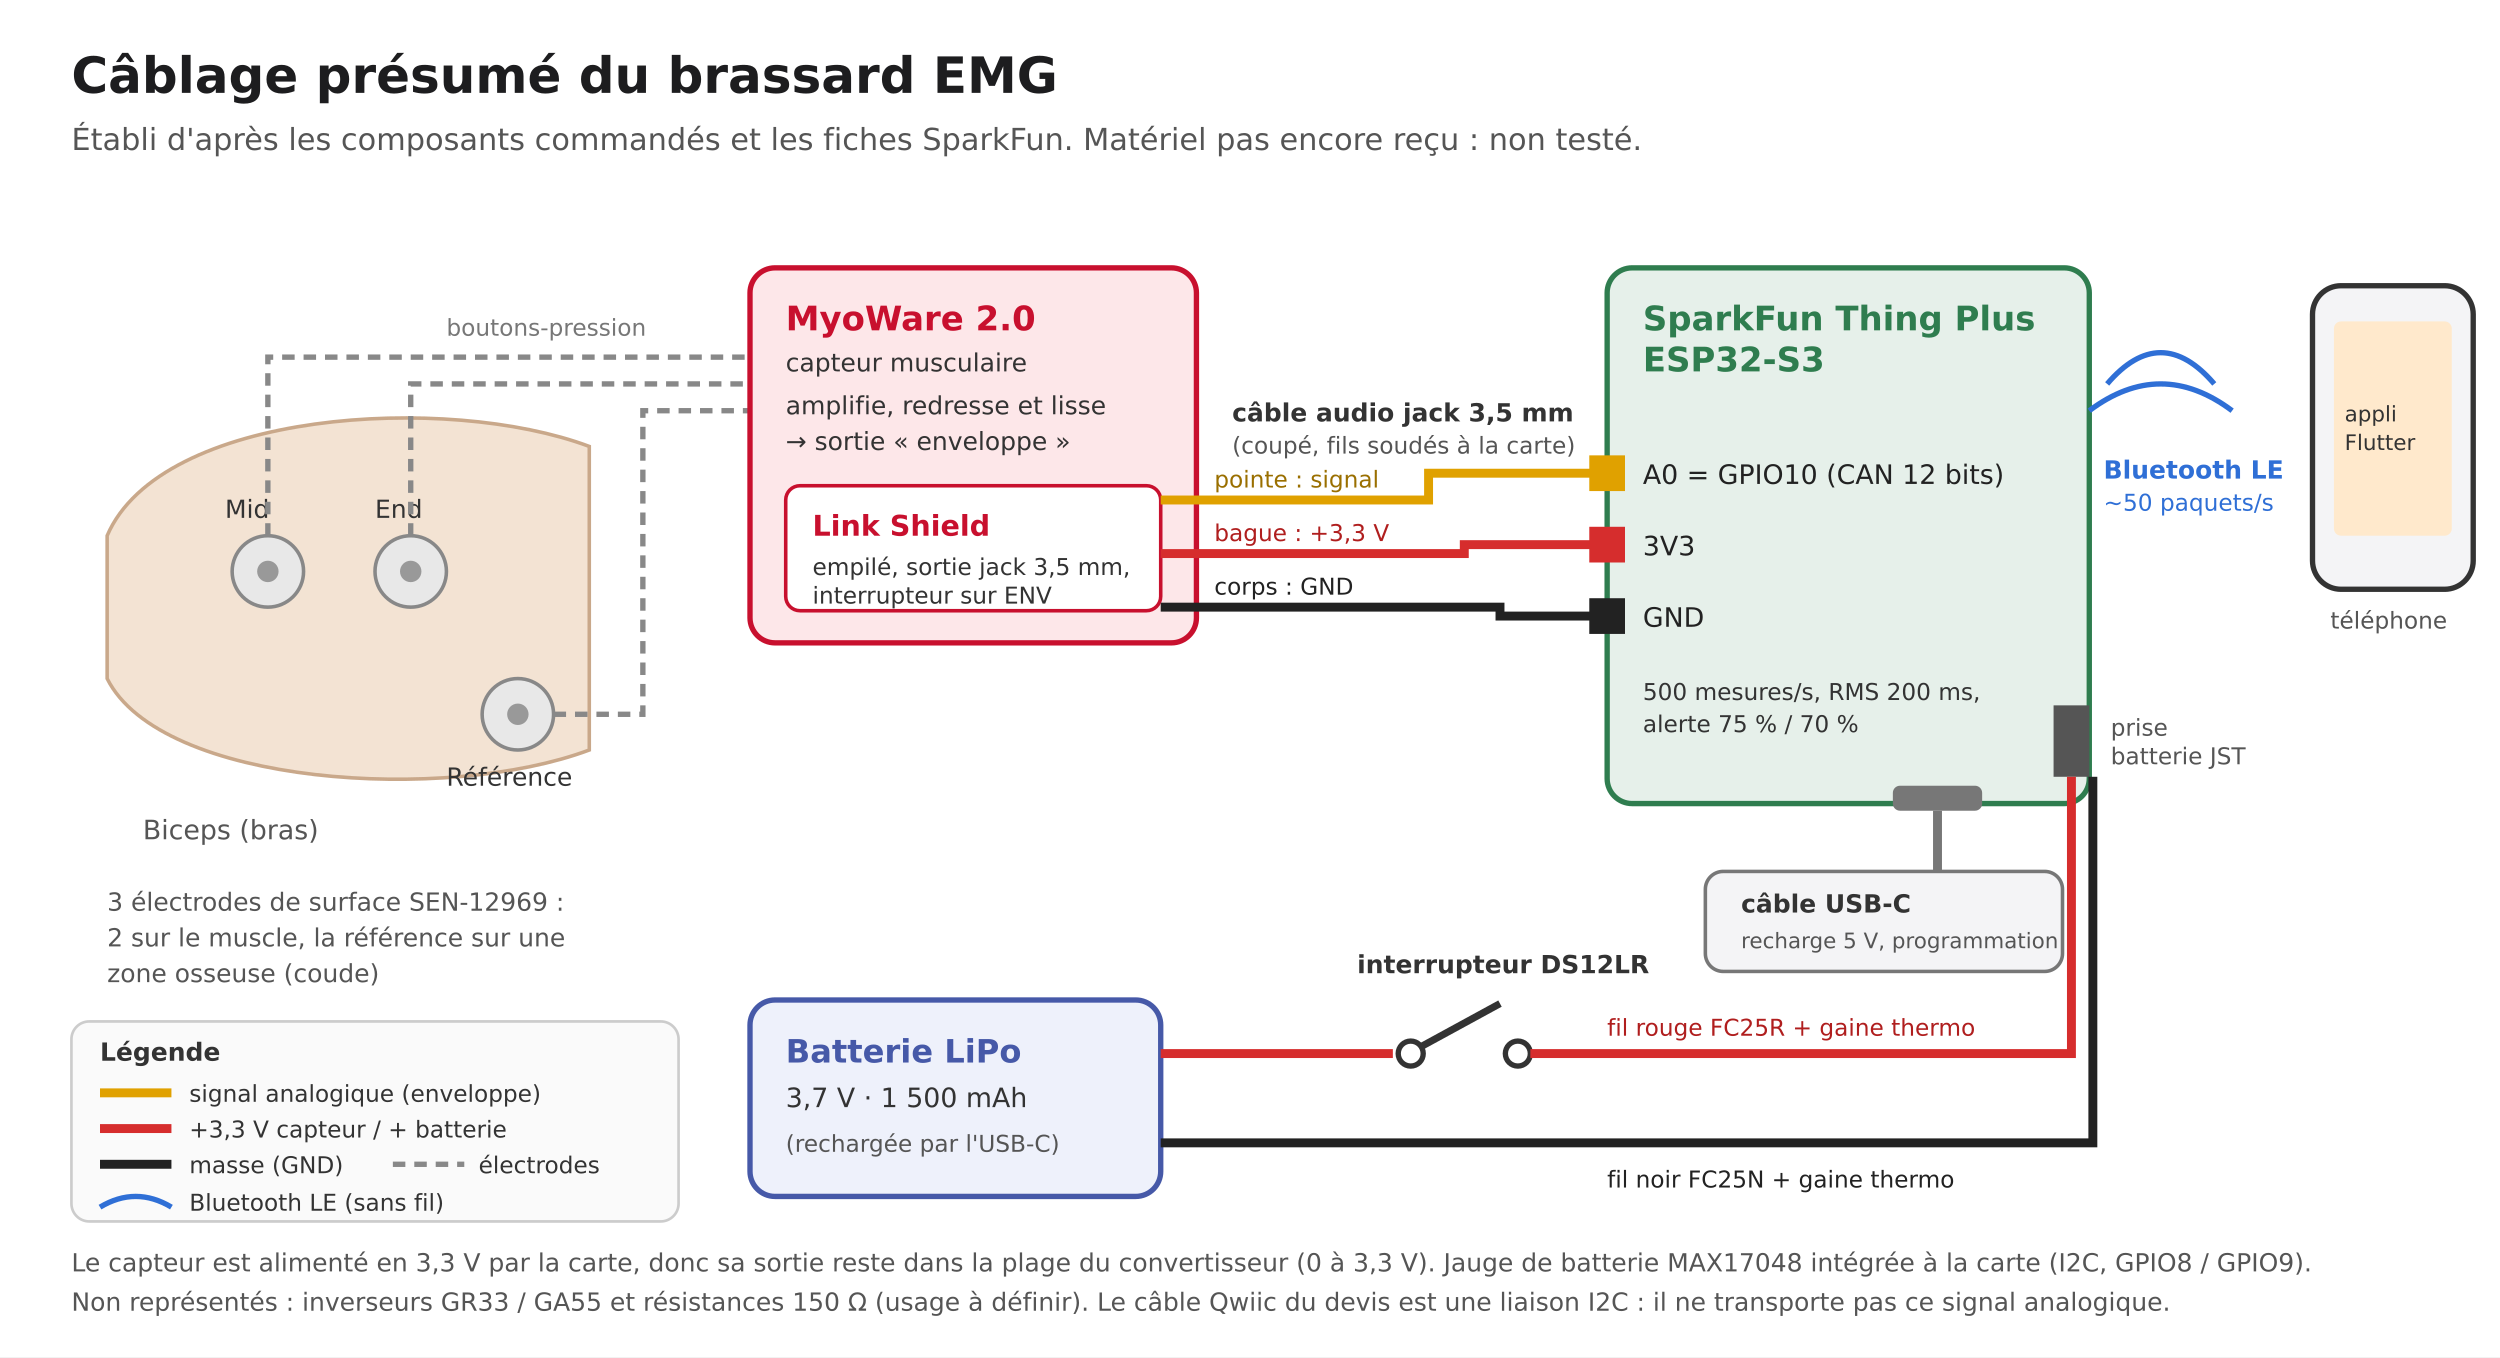
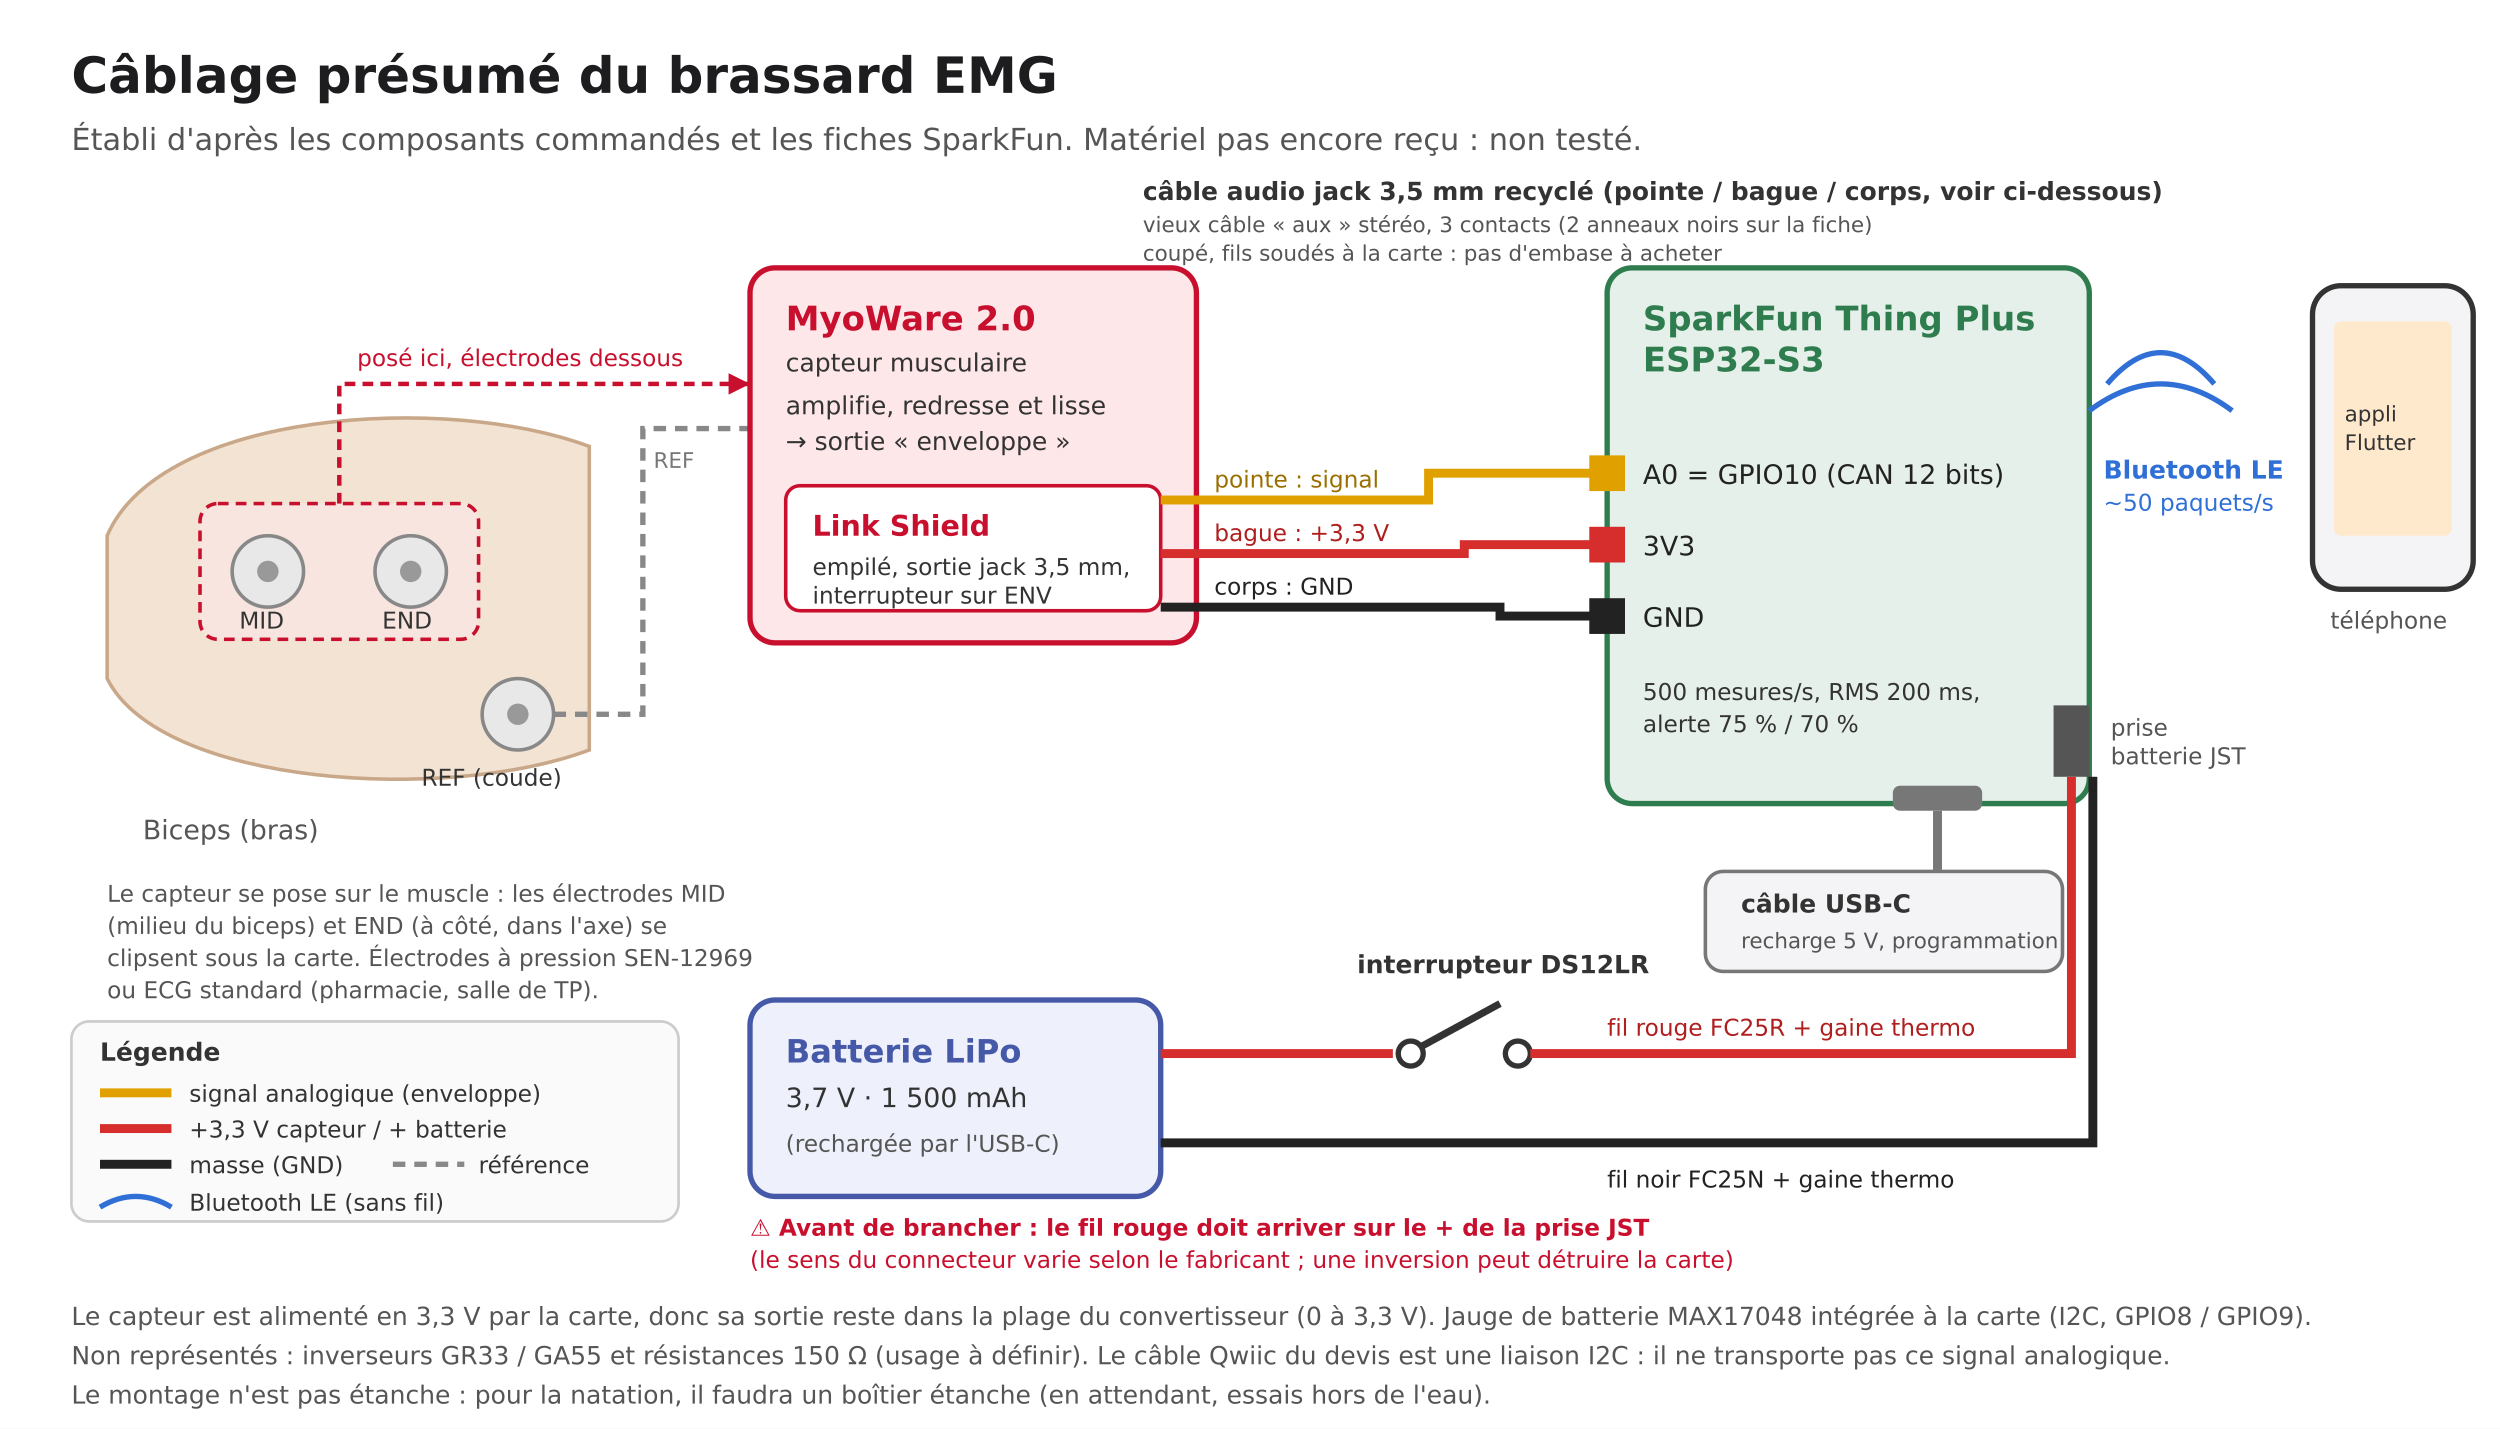
- <svg xmlns="http://www.w3.org/2000/svg" viewBox="0 0 1400 760" width="1400" height="760" font-family="DejaVu Sans, Arial, sans-serif">
-   <rect width="1400" height="760" fill="#ffffff" />
+ <svg xmlns="http://www.w3.org/2000/svg" viewBox="0 0 1400 800" width="1400" height="800" font-family="DejaVu Sans, Arial, sans-serif">
+   <rect width="1400" height="800" fill="#ffffff" />
  <text x="40" y="52" font-size="28" font-weight="bold" fill="#1d1d1f">Câblage présumé du brassard EMG</text>
  <text x="40" y="84" font-size="17" fill="#555">Établi d'après les composants commandés et les fiches SparkFun. Matériel pas encore reçu : non testé.</text>
  <g>
    <path d="M60 300 C 90 230, 250 220, 330 250 L 330 420 C 250 450, 90 440, 60 380 Z" fill="#f3e3d3" stroke="#c9a88a" stroke-width="2" />
    <text x="80" y="470" font-size="15" fill="#555">Biceps (bras)</text>
+     <rect x="112" y="282" width="156" height="76" rx="10" fill="#fde7e9" fill-opacity="0.55" stroke="#c8102e" stroke-width="2" stroke-dasharray="6 4" />
    <circle cx="150" cy="320" r="20" fill="#e8e8e8" stroke="#888" stroke-width="2" />
    <circle cx="150" cy="320" r="6" fill="#999" />
    <circle cx="230" cy="320" r="20" fill="#e8e8e8" stroke="#888" stroke-width="2" />
    <circle cx="230" cy="320" r="6" fill="#999" />
    <circle cx="290" cy="400" r="20" fill="#e8e8e8" stroke="#888" stroke-width="2" />
    <circle cx="290" cy="400" r="6" fill="#999" />
-     <text x="126" y="290" font-size="14" fill="#333">Mid</text>
-     <text x="210" y="290" font-size="14" fill="#333">End</text>
-     <text x="250" y="440" font-size="14" fill="#333">Référence</text>
-     <text x="60" y="510" font-size="14" fill="#555">3 électrodes de surface SEN-12969 :</text>
-     <text x="60" y="530" font-size="14" fill="#555">2 sur le muscle, la référence sur une</text>
-     <text x="60" y="550" font-size="14" fill="#555">zone osseuse (coude)</text>
+     <text x="134" y="352" font-size="13" fill="#333">MID</text>
+     <text x="214" y="352" font-size="13" fill="#333">END</text>
+     <text x="236" y="440" font-size="13" fill="#333">REF (coude)</text>
+     <text x="60" y="505" font-size="13" fill="#555">Le capteur se pose sur le muscle : les électrodes MID</text>
+     <text x="60" y="523" font-size="13" fill="#555">(milieu du biceps) et END (à côté, dans l'axe) se</text>
+     <text x="60" y="541" font-size="13" fill="#555">clipsent sous la carte. Électrodes à pression SEN-12969</text>
+     <text x="60" y="559" font-size="13" fill="#555">ou ECG standard (pharmacie, salle de TP).</text>
  </g>
-   <path d="M150 300 L 150 200 L 420 200" fill="none" stroke="#888" stroke-width="3" stroke-dasharray="7 5" />
-   <path d="M230 300 L 230 215 L 420 215" fill="none" stroke="#888" stroke-width="3" stroke-dasharray="7 5" />
-   <path d="M310 400 L 360 400 L 360 230 L 420 230" fill="none" stroke="#888" stroke-width="3" stroke-dasharray="7 5" />
-   <text x="250" y="188" font-size="13" fill="#777">boutons-pression</text>
+   <path d="M190 282 L 190 215 L 420 215" fill="none" stroke="#c8102e" stroke-width="2.5" stroke-dasharray="6 4" />
+   <polygon points="420,215 408,209 408,221" fill="#c8102e" />
+   <text x="200" y="205" font-size="13" fill="#c8102e">posé ici, électrodes dessous</text>
+   <path d="M310 400 L 360 400 L 360 240 L 420 240" fill="none" stroke="#888" stroke-width="3" stroke-dasharray="7 5" />
+   <text x="366" y="262" font-size="12" fill="#777">REF</text>
  <rect x="420" y="150" width="250" height="210" rx="14" fill="#fde7e9" stroke="#c8102e" stroke-width="3" />
  <text x="440" y="185" font-size="19" font-weight="bold" fill="#c8102e">MyoWare 2.0</text>
  <text x="440" y="208" font-size="14" fill="#333">capteur musculaire</text>
  <text x="440" y="232" font-size="14" fill="#333">amplifie, redresse et lisse</text>
  <text x="440" y="252" font-size="14" fill="#333">→ sortie « enveloppe »</text>
  <rect x="440" y="272" width="210" height="70" rx="8" fill="#ffffff" stroke="#c8102e" stroke-width="2" />
  <text x="455" y="300" font-size="16" font-weight="bold" fill="#c8102e">Link Shield</text>
  <text x="455" y="322" font-size="13" fill="#333">empilé, sortie jack 3,5 mm,</text>
  <text x="455" y="338" font-size="13" fill="#333">interrupteur sur ENV</text>
  <path d="M650 280 L 800 280 L 800 265 L 900 265" fill="none" stroke="#e0a100" stroke-width="5" />
  <path d="M650 310 L 820 310 L 820 305 L 900 305" fill="none" stroke="#d62d2d" stroke-width="5" />
  <path d="M650 340 L 840 340 L 840 345 L 900 345" fill="none" stroke="#222" stroke-width="5" />
-   <text x="690" y="236" font-size="14" font-weight="bold" fill="#333">câble audio jack 3,5 mm</text>
-   <text x="690" y="254" font-size="13" fill="#555">(coupé, fils soudés à la carte)</text>
+   <text x="640" y="112" font-size="14" font-weight="bold" fill="#333">câble audio jack 3,5 mm recyclé (pointe / bague / corps, voir ci-dessous)</text>
+   <text x="640" y="130" font-size="12" fill="#555">vieux câble « aux » stéréo, 3 contacts (2 anneaux noirs sur la fiche)</text>
+   <text x="640" y="146" font-size="12" fill="#555">coupé, fils soudés à la carte : pas d'embase à acheter</text>
  <text x="680" y="273" font-size="13" fill="#9a6f00">pointe : signal</text>
  <text x="680" y="303" font-size="13" fill="#b01e1e">bague : +3,3 V</text>
  <text x="680" y="333" font-size="13" fill="#222">corps : GND</text>
  <rect x="900" y="150" width="270" height="300" rx="14" fill="#e6f0ea" stroke="#2f7d4f" stroke-width="3" />
  <text x="920" y="185" font-size="19" font-weight="bold" fill="#2f7d4f">SparkFun Thing Plus</text>
  <text x="920" y="208" font-size="19" font-weight="bold" fill="#2f7d4f">ESP32-S3</text>
  <rect x="890" y="255" width="20" height="20" fill="#e0a100" />
  <text x="920" y="271" font-size="15" fill="#222">A0 = GPIO10 (CAN 12 bits)</text>
  <rect x="890" y="295" width="20" height="20" fill="#d62d2d" />
  <text x="920" y="311" font-size="15" fill="#222">3V3</text>
  <rect x="890" y="335" width="20" height="20" fill="#222" />
  <text x="920" y="351" font-size="15" fill="#222">GND</text>
  <text x="1010" y="271" font-size="13" fill="#555" />
  <text x="920" y="392" font-size="13" fill="#333">500 mesures/s, RMS 200 ms,</text>
  <text x="920" y="410" font-size="13" fill="#333">alerte 75 % / 70 %</text>
  <rect x="1150" y="395" width="20" height="40" fill="#555" />
  <text x="1182" y="412" font-size="13" fill="#555">prise</text>
  <text x="1182" y="428" font-size="13" fill="#555">batterie JST</text>
  <rect x="1060" y="440" width="50" height="14" rx="4" fill="#777" />
  <line x1="1085" y1="454" x2="1085" y2="488" stroke="#777" stroke-width="5" />
  <rect x="955" y="488" width="200" height="56" rx="10" fill="#f4f4f6" stroke="#777" stroke-width="2" />
  <text x="975" y="511" font-size="14" font-weight="bold" fill="#333">câble USB-C</text>
  <text x="975" y="531" font-size="12" fill="#555">recharge 5 V, programmation</text>
  <path d="M1170 230 Q 1210 200 1250 230" fill="none" stroke="#2f6fd6" stroke-width="3" />
  <path d="M1180 215 Q 1210 180 1240 215" fill="none" stroke="#2f6fd6" stroke-width="3" />
  <text x="1178" y="268" font-size="14" font-weight="bold" fill="#2f6fd6">Bluetooth LE</text>
  <text x="1178" y="286" font-size="13" fill="#2f6fd6">~50 paquets/s</text>
  <rect x="1295" y="160" width="90" height="170" rx="16" fill="#f4f4f6" stroke="#333" stroke-width="3" />
  <rect x="1307" y="180" width="66" height="120" rx="4" fill="#ffe9cc" />
  <text x="1313" y="236" font-size="12" fill="#333">appli</text>
  <text x="1313" y="252" font-size="12" fill="#333">Flutter</text>
  <text x="1305" y="352" font-size="13" fill="#555">téléphone</text>
  <rect x="420" y="560" width="230" height="110" rx="14" fill="#eef1fb" stroke="#4659a8" stroke-width="3" />
  <text x="440" y="595" font-size="18" font-weight="bold" fill="#4659a8">Batterie LiPo</text>
  <text x="440" y="620" font-size="15" fill="#333">3,7 V · 1 500 mAh</text>
  <text x="440" y="645" font-size="13" fill="#555">(rechargée par l'USB-C)</text>
+   <text x="420" y="692" font-size="13" font-weight="bold" fill="#c8102e">⚠ Avant de brancher : le fil rouge doit arriver sur le + de la prise JST</text>
+   <text x="420" y="710" font-size="13" fill="#c8102e">(le sens du connecteur varie selon le fabricant ; une inversion peut détruire la carte)</text>
  <path d="M650 590 L 780 590" stroke="#d62d2d" stroke-width="5" fill="none" />
  <circle cx="790" cy="590" r="7" fill="#fff" stroke="#333" stroke-width="3" />
  <line x1="796" y1="586" x2="840" y2="562" stroke="#333" stroke-width="4" />
  <circle cx="850" cy="590" r="7" fill="#fff" stroke="#333" stroke-width="3" />
  <text x="760" y="545" font-size="14" font-weight="bold" fill="#333">interrupteur DS12LR</text>
  <path d="M857 590 L 1160 590 L 1160 435" stroke="#d62d2d" stroke-width="5" fill="none" />
  <path d="M650 640 L 1172 640 L 1172 435" stroke="#222" stroke-width="5" fill="none" />
  <text x="900" y="580" font-size="13" fill="#b01e1e">fil rouge FC25R + gaine thermo</text>
  <text x="900" y="665" font-size="13" fill="#222">fil noir FC25N + gaine thermo</text>
  <rect x="40" y="572" width="340" height="112" rx="10" fill="#fafafa" stroke="#ccc" stroke-width="1.5" />
  <text x="56" y="594" font-size="14" font-weight="bold" fill="#333">Légende</text>
  <line x1="56" y1="612" x2="96" y2="612" stroke="#e0a100" stroke-width="5" />
  <text x="106" y="617" font-size="13" fill="#333">signal analogique (enveloppe)</text>
  <line x1="56" y1="632" x2="96" y2="632" stroke="#d62d2d" stroke-width="5" />
  <text x="106" y="637" font-size="13" fill="#333">+3,3 V capteur / + batterie</text>
  <line x1="56" y1="652" x2="96" y2="652" stroke="#222" stroke-width="5" />
  <text x="106" y="657" font-size="13" fill="#333">masse (GND)</text>
  <line x1="220" y1="652" x2="260" y2="652" stroke="#888" stroke-width="3" stroke-dasharray="7 5" />
-   <text x="268" y="657" font-size="13" fill="#333">électrodes</text>
+   <text x="268" y="657" font-size="13" fill="#333">référence</text>
  <path d="M56 676 Q 76 664 96 676" fill="none" stroke="#2f6fd6" stroke-width="3" />
  <text x="106" y="678" font-size="13" fill="#333">Bluetooth LE (sans fil)</text>
-   <text x="40" y="712" font-size="14" fill="#555">Le capteur est alimenté en 3,3 V par la carte, donc sa sortie reste dans la plage du convertisseur (0 à 3,3 V). Jauge de batterie MAX17048 intégrée à la carte (I2C, GPIO8 / GPIO9).</text>
-   <text x="40" y="734" font-size="14" fill="#555">Non représentés : inverseurs GR33 / GA55 et résistances 150 Ω (usage à définir). Le câble Qwiic du devis est une liaison I2C : il ne transporte pas ce signal analogique.</text>
+   <text x="40" y="742" font-size="14" fill="#555">Le capteur est alimenté en 3,3 V par la carte, donc sa sortie reste dans la plage du convertisseur (0 à 3,3 V). Jauge de batterie MAX17048 intégrée à la carte (I2C, GPIO8 / GPIO9).</text>
+   <text x="40" y="764" font-size="14" fill="#555">Non représentés : inverseurs GR33 / GA55 et résistances 150 Ω (usage à définir). Le câble Qwiic du devis est une liaison I2C : il ne transporte pas ce signal analogique.</text>
+   <text x="40" y="786" font-size="14" fill="#555">Le montage n'est pas étanche : pour la natation, il faudra un boîtier étanche (en attendant, essais hors de l'eau).</text>
</svg>
